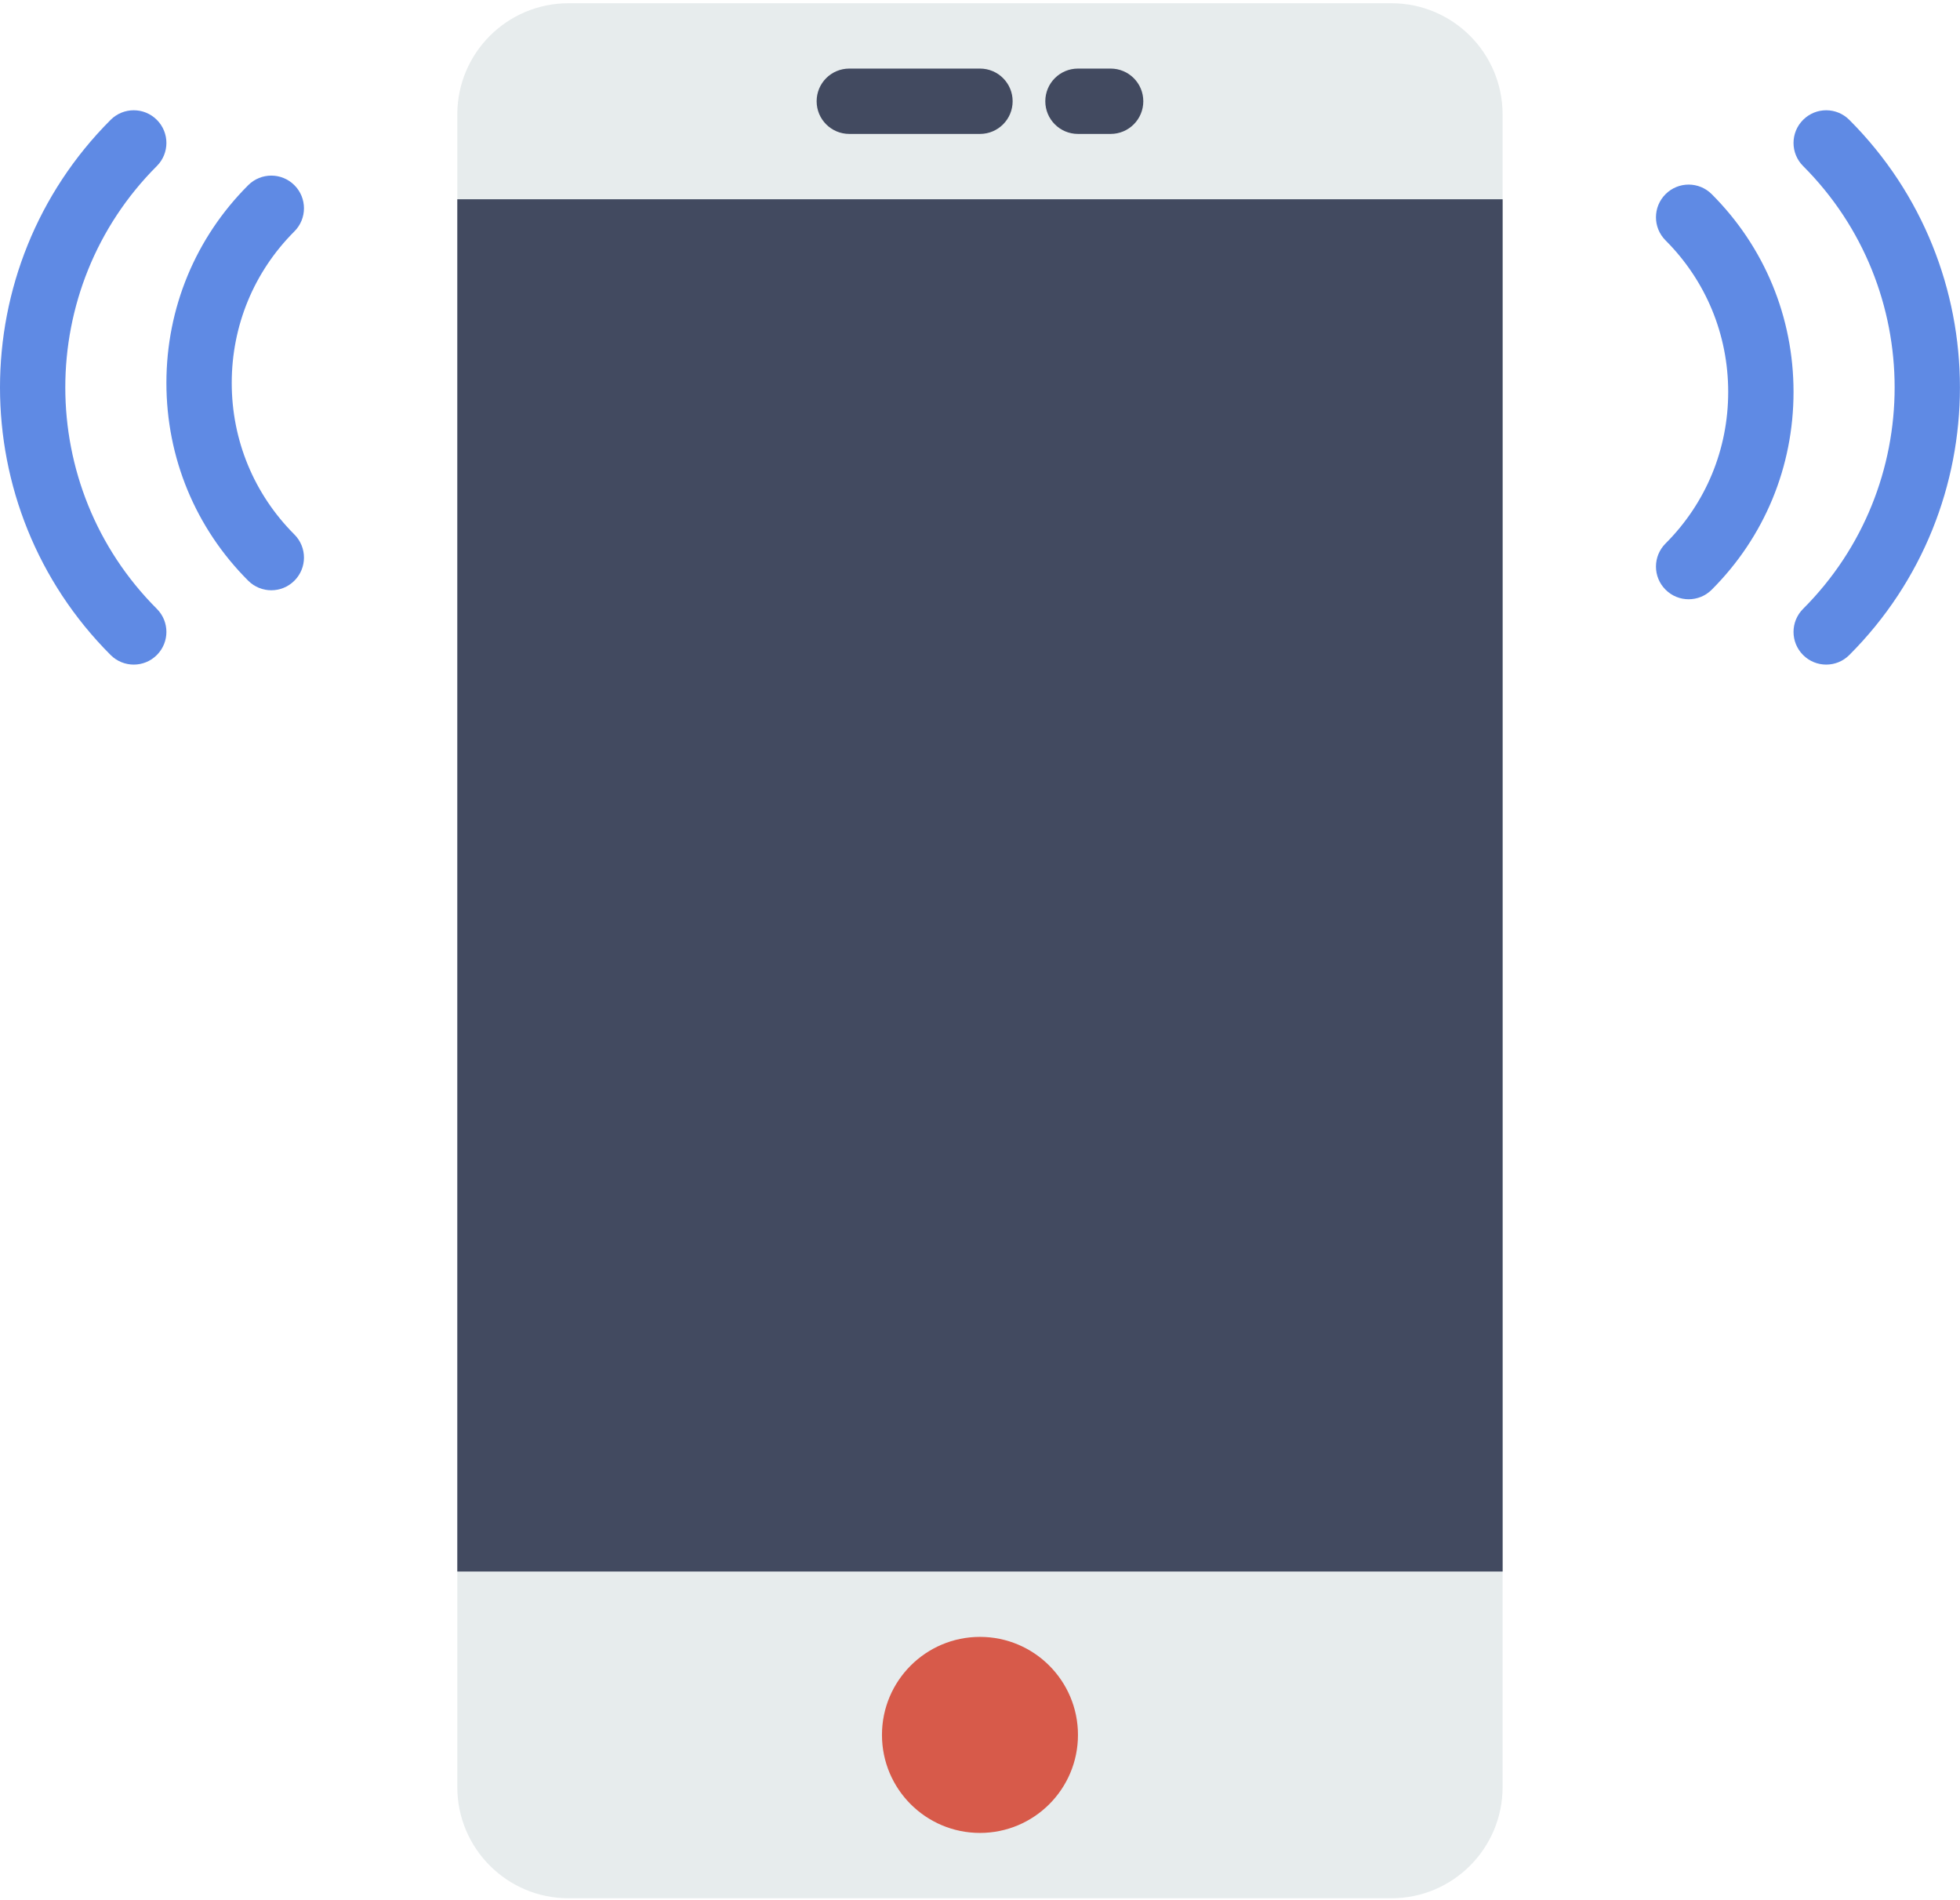
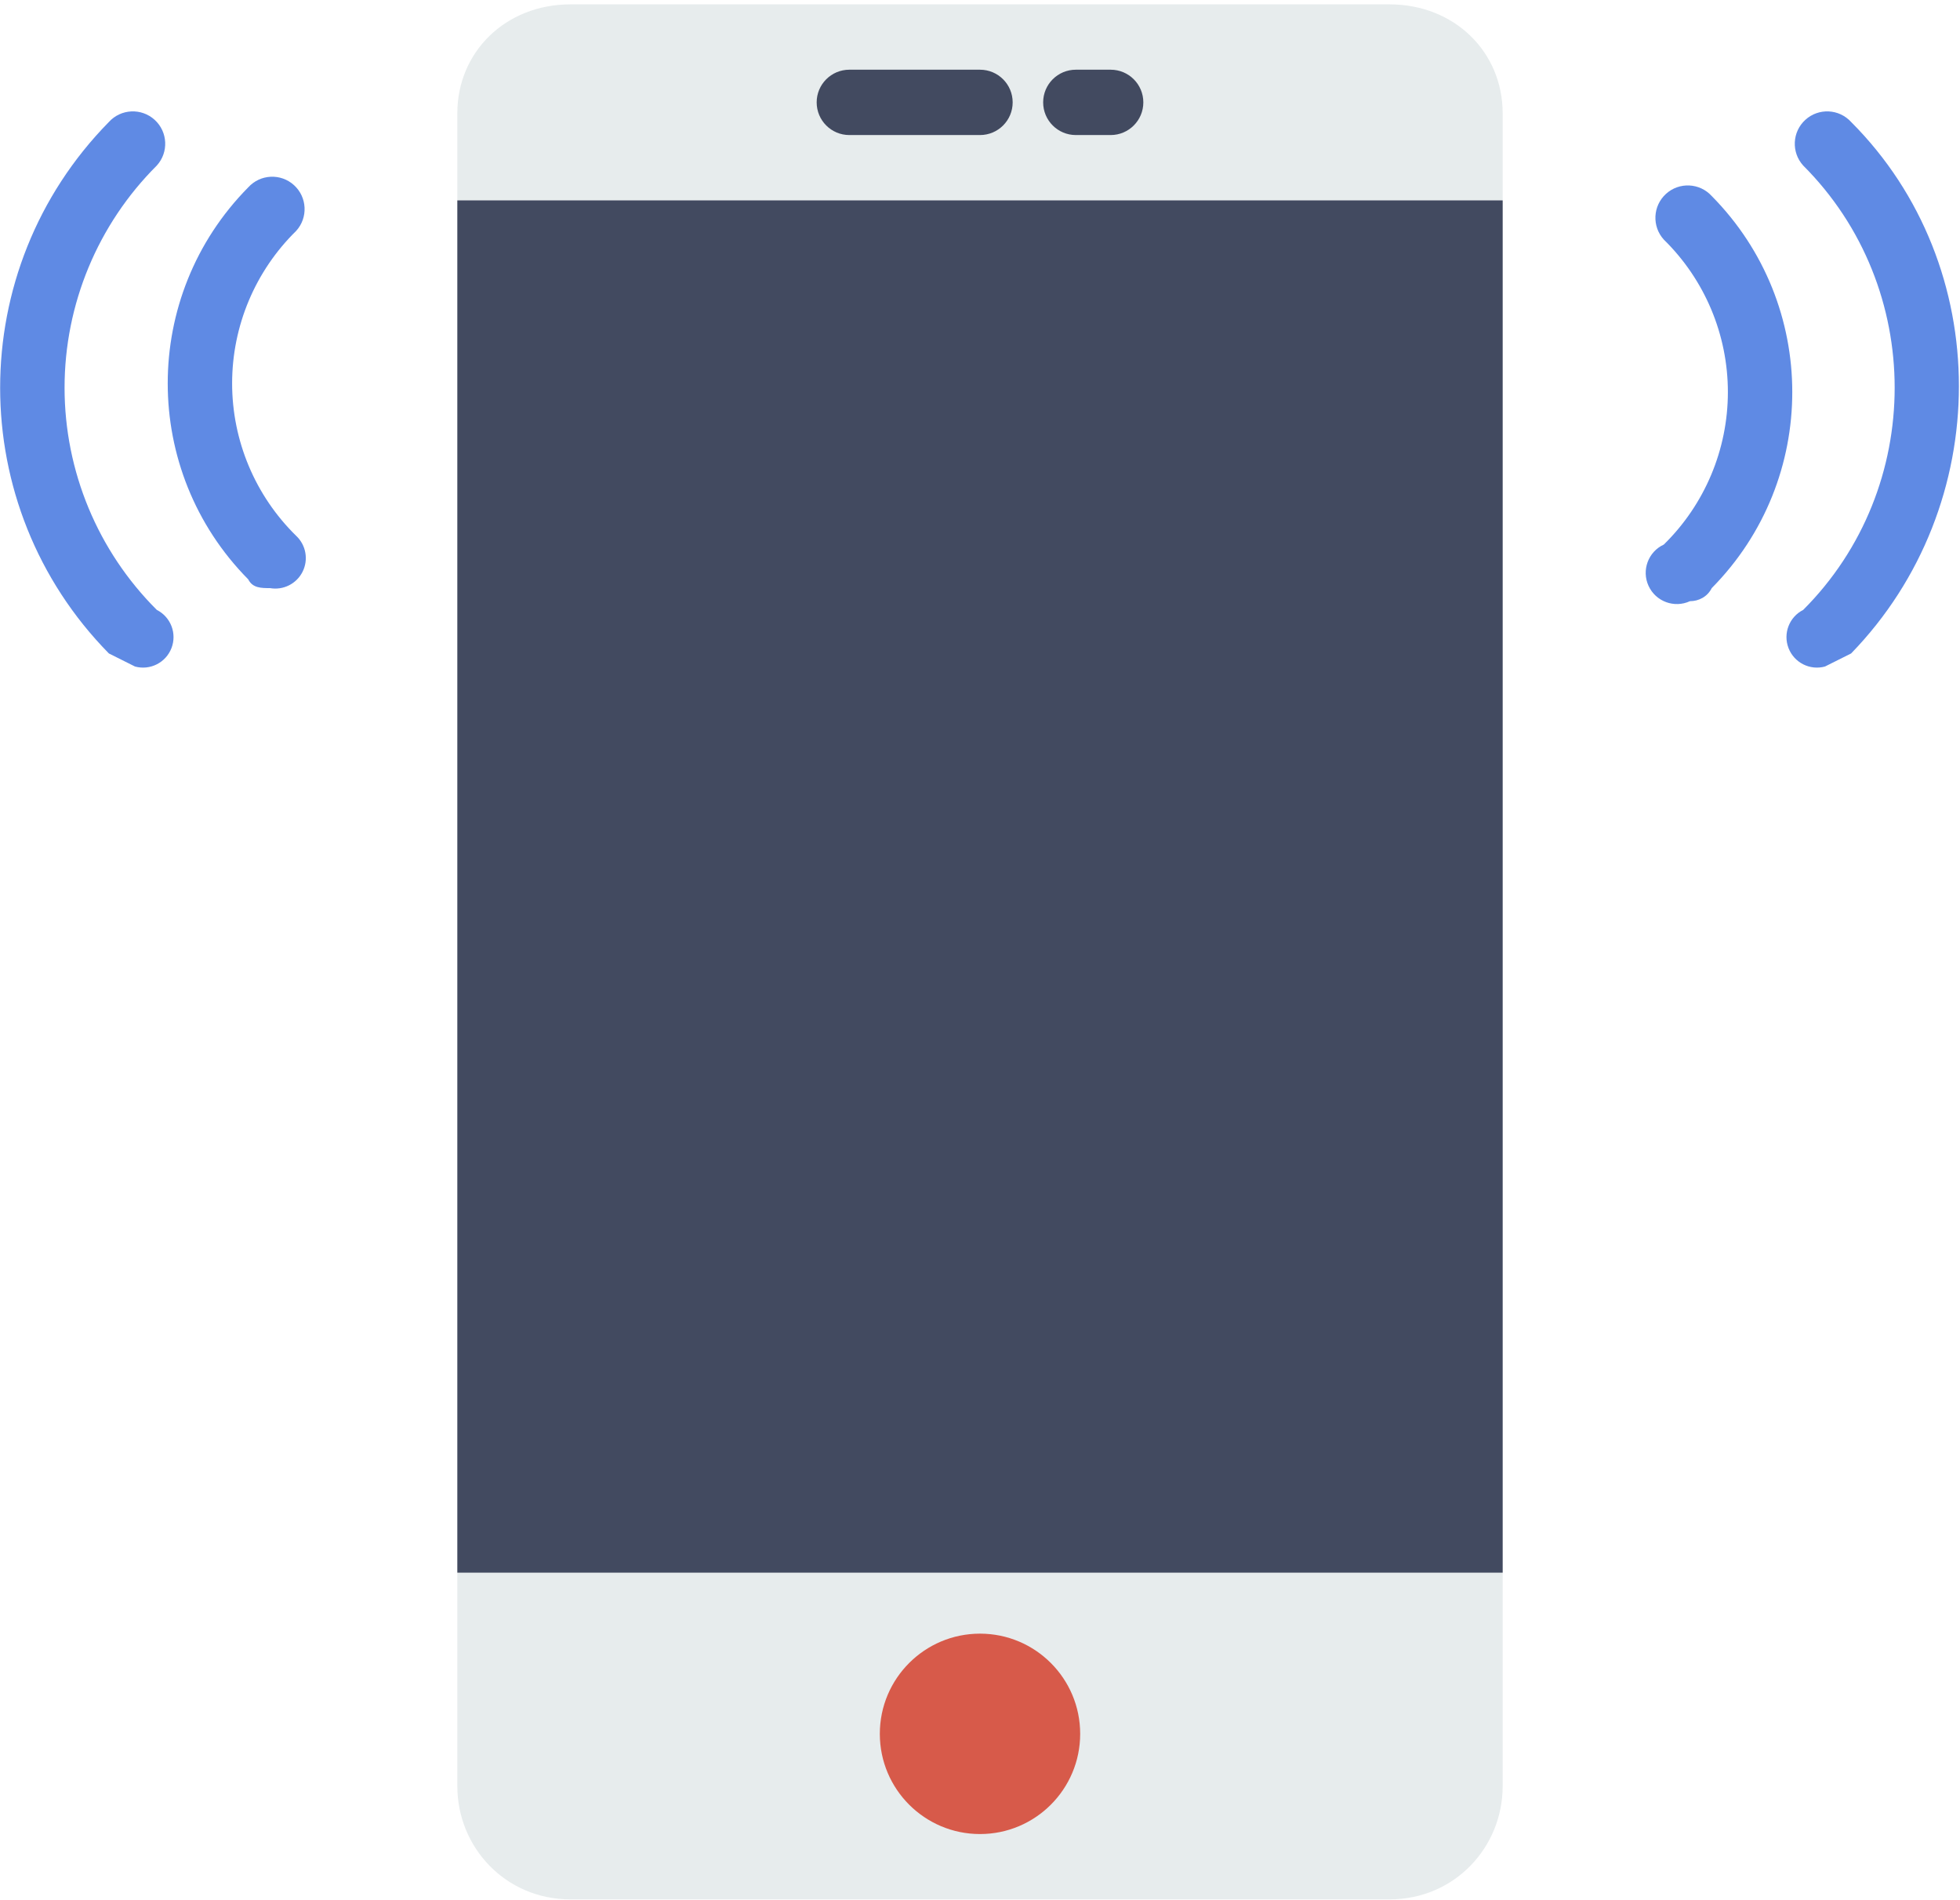
- <svg xmlns="http://www.w3.org/2000/svg" width="450px" height="436px" viewBox="0 0 450 436" version="1.1">
-   <g id="Page-1" stroke="none" stroke-width="1" fill="none" fill-rule="evenodd">
-     <g id="landing" transform="translate(-108, -1056)">
-       <g id="smartphone-(1)" transform="translate(108, 1056)">
-         <path d="M319.455,435.743 L130.53,435.743 C116.422,435.743 104.993,424.305 104.993,410.205 L104.993,26.28 C104.993,12.172 116.43,0.743 130.53,0.743 L319.447,0.743 C333.555,0.743 344.985,12.18 344.985,26.28 L344.985,410.197 C344.993,424.305 333.555,435.743 319.455,435.743 Z" id="Path" fill="#E7ECED" />
-         <circle id="Oval" fill="#D75A4A" cx="224.993" cy="398.243" r="22.5" />
-         <path d="M224.993,30.742 L194.993,30.742 C190.845,30.742 187.493,27.39 187.493,23.242 C187.493,19.095 190.845,15.742 194.993,15.742 L224.993,15.742 C229.14,15.742 232.493,19.095 232.493,23.242 C232.493,27.39 229.14,30.742 224.993,30.742 Z" id="Path" fill="#424A60" />
-         <path d="M254.993,30.742 L247.493,30.742 C243.345,30.742 239.993,27.39 239.993,23.242 C239.993,19.095 243.345,15.742 247.493,15.742 L254.993,15.742 C259.14,15.742 262.493,19.095 262.493,23.242 C262.493,27.39 259.14,30.742 254.993,30.742 Z" id="Path" fill="#424A60" />
-         <path d="M419.28,152.558 C417.36,152.558 415.44,151.822 413.978,150.36 C411.045,147.428 411.045,142.688 413.978,139.755 C441.998,111.735 441.998,66.142 413.978,38.115 C411.045,35.182 411.045,30.442 413.978,27.51 C416.91,24.578 421.65,24.578 424.582,27.51 C458.452,61.38 458.452,116.49 424.582,150.36 C423.12,151.83 421.2,152.558 419.28,152.558 Z" id="Path" fill="#5F8AE4" />
-         <path d="M387.697,137.558 C385.777,137.558 383.858,136.822 382.395,135.36 C379.462,132.428 379.462,127.688 382.395,124.755 C391.673,115.485 396.78,103.125 396.78,89.97 C396.78,76.815 391.673,64.463 382.395,55.178 C379.462,52.245 379.462,47.505 382.395,44.572 C385.327,41.64 390.067,41.64 393,44.572 C405.113,56.678 411.78,72.81 411.78,89.97 C411.78,107.13 405.113,123.255 393,135.36 C391.538,136.83 389.618,137.558 387.697,137.558 Z" id="Path" fill="#5F8AE4" />
-         <path d="M30.705,152.558 C28.785,152.558 26.865,151.822 25.402,150.36 C-8.467,116.49 -8.467,61.38 25.402,27.51 C28.335,24.578 33.075,24.578 36.008,27.51 C38.94,30.442 38.94,35.182 36.008,38.115 C7.987,66.135 7.987,111.728 36.008,139.755 C38.94,142.688 38.94,147.428 36.008,150.36 C34.538,151.83 32.625,152.558 30.705,152.558 Z" id="Path" fill="#5F8AE4" />
-         <path d="M62.288,135.495 C60.367,135.495 58.447,134.76 56.985,133.298 C44.873,121.192 38.205,105.06 38.205,87.9 C38.205,70.74 44.873,54.615 56.985,42.51 C59.917,39.578 64.657,39.578 67.59,42.51 C70.522,45.443 70.522,50.182 67.59,53.115 C58.312,62.385 53.205,74.745 53.205,87.9 C53.205,101.055 58.312,113.407 67.59,122.692 C70.522,125.625 70.522,130.365 67.59,133.298 C66.12,134.76 64.207,135.495 62.288,135.495 Z" id="Path" fill="#5F8AE4" />
-         <rect id="Rectangle" fill="#424A60" x="104.993" y="45.742" width="240" height="315" />
-       </g>
-     </g>
+ <svg xmlns="http://www.w3.org/2000/svg" width="450" height="436" version="1">
+   <g fill="none" fill-rule="evenodd">
+     <path d="M319 436H131c-15 0-26-12-26-26V26c0-14 11-25 26-25h188c15 0 26 11 26 25v384c0 14-11 26-26 26z" fill="#E7ECED" />
+     <circle fill="#D75A4A" cx="225" cy="398" r="23" />
+     <path d="M225 31h-30a7 7 0 1 1 0-15h30a7 7 0 1 1 0 15zM255 31h-8a7 7 0 1 1 0-15h8a7 7 0 1 1 0 15z" fill="#424A60" />
+     <path d="M419 153a7 7 0 0 1-5-13c28-28 28-74 0-102a7 7 0 1 1 11-10c33 33 33 88 0 122l-6 3z" fill="#5F8AE4" />
+     <path d="M388 138a7 7 0 0 1-6-13 49 49 0 0 0 0-70 7 7 0 1 1 11-10 64 64 0 0 1 0 90c-1 2-3 3-5 3zM31 153l-6-3a87 87 0 0 1 0-122 7 7 0 1 1 11 10 72 72 0 0 0 0 102 7 7 0 0 1-5 13z" fill="#5F8AE4" />
+     <path d="M62 135c-2 0-4 0-5-2a64 64 0 0 1 0-90 7 7 0 1 1 11 10 49 49 0 0 0 0 70 7 7 0 0 1-6 12z" fill="#5F8AE4" />
+     <path fill="#424A60" d="M105 46h240v315H105z" />
  </g>
</svg>
